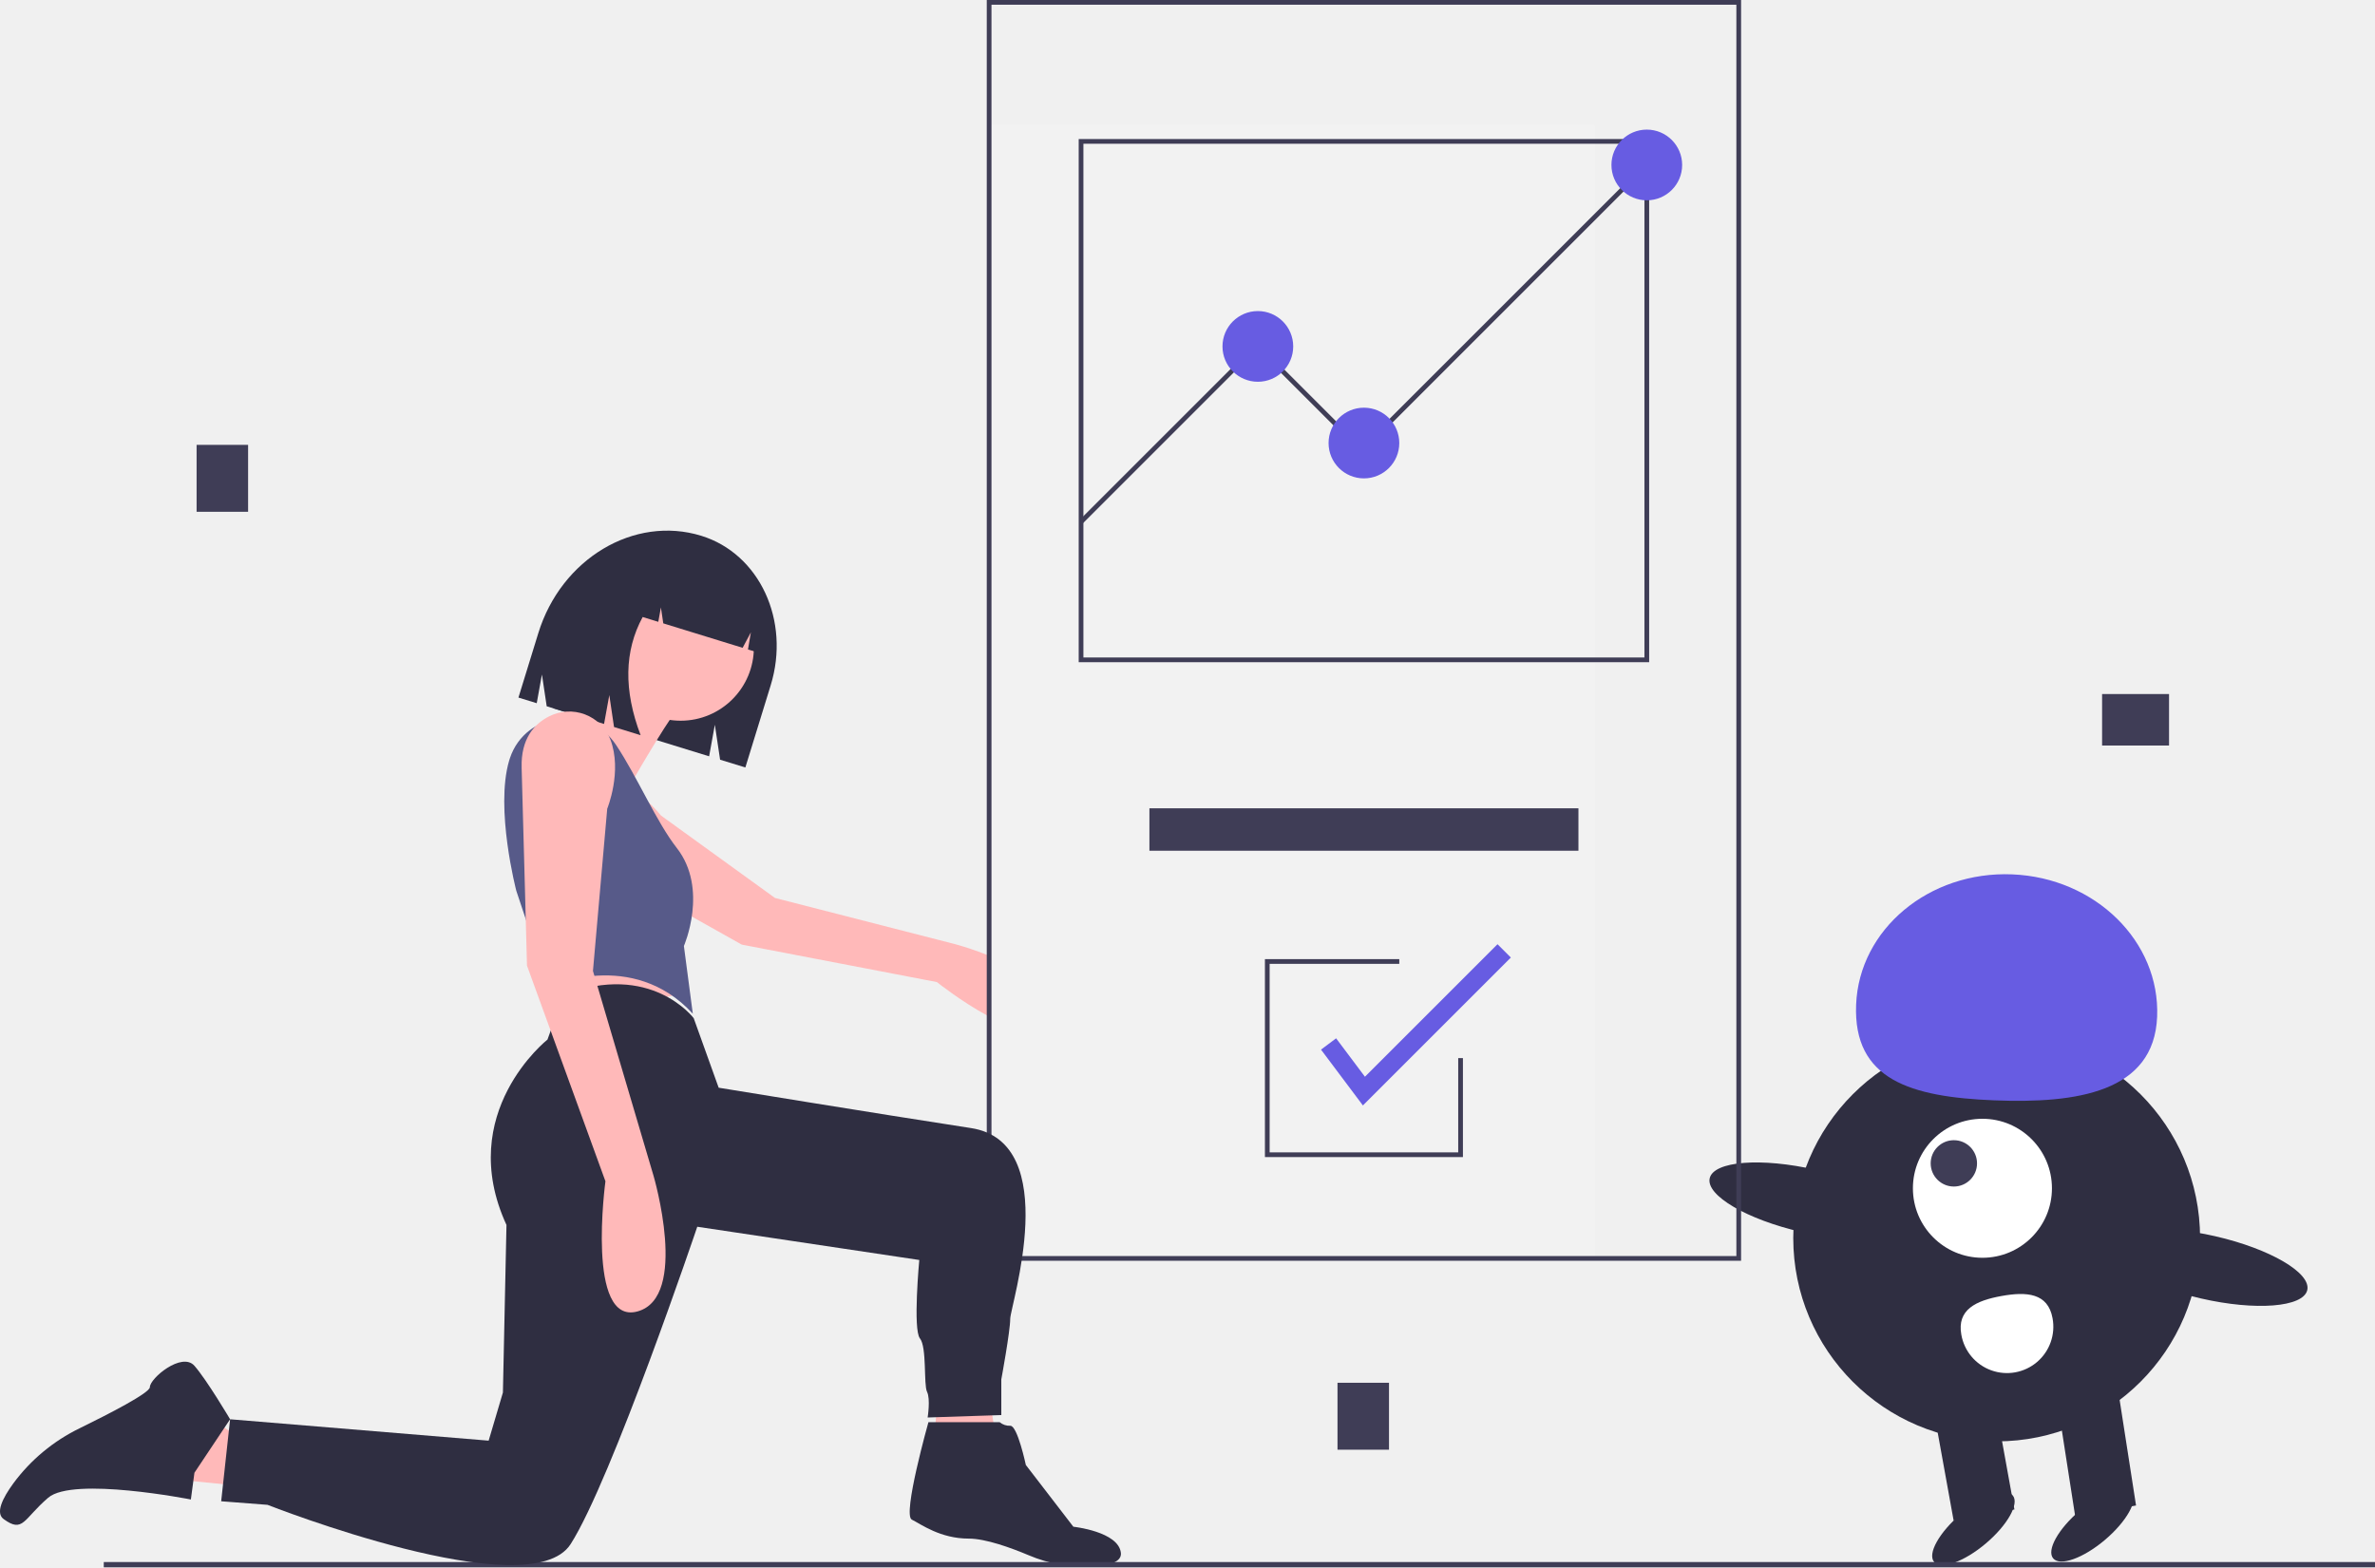
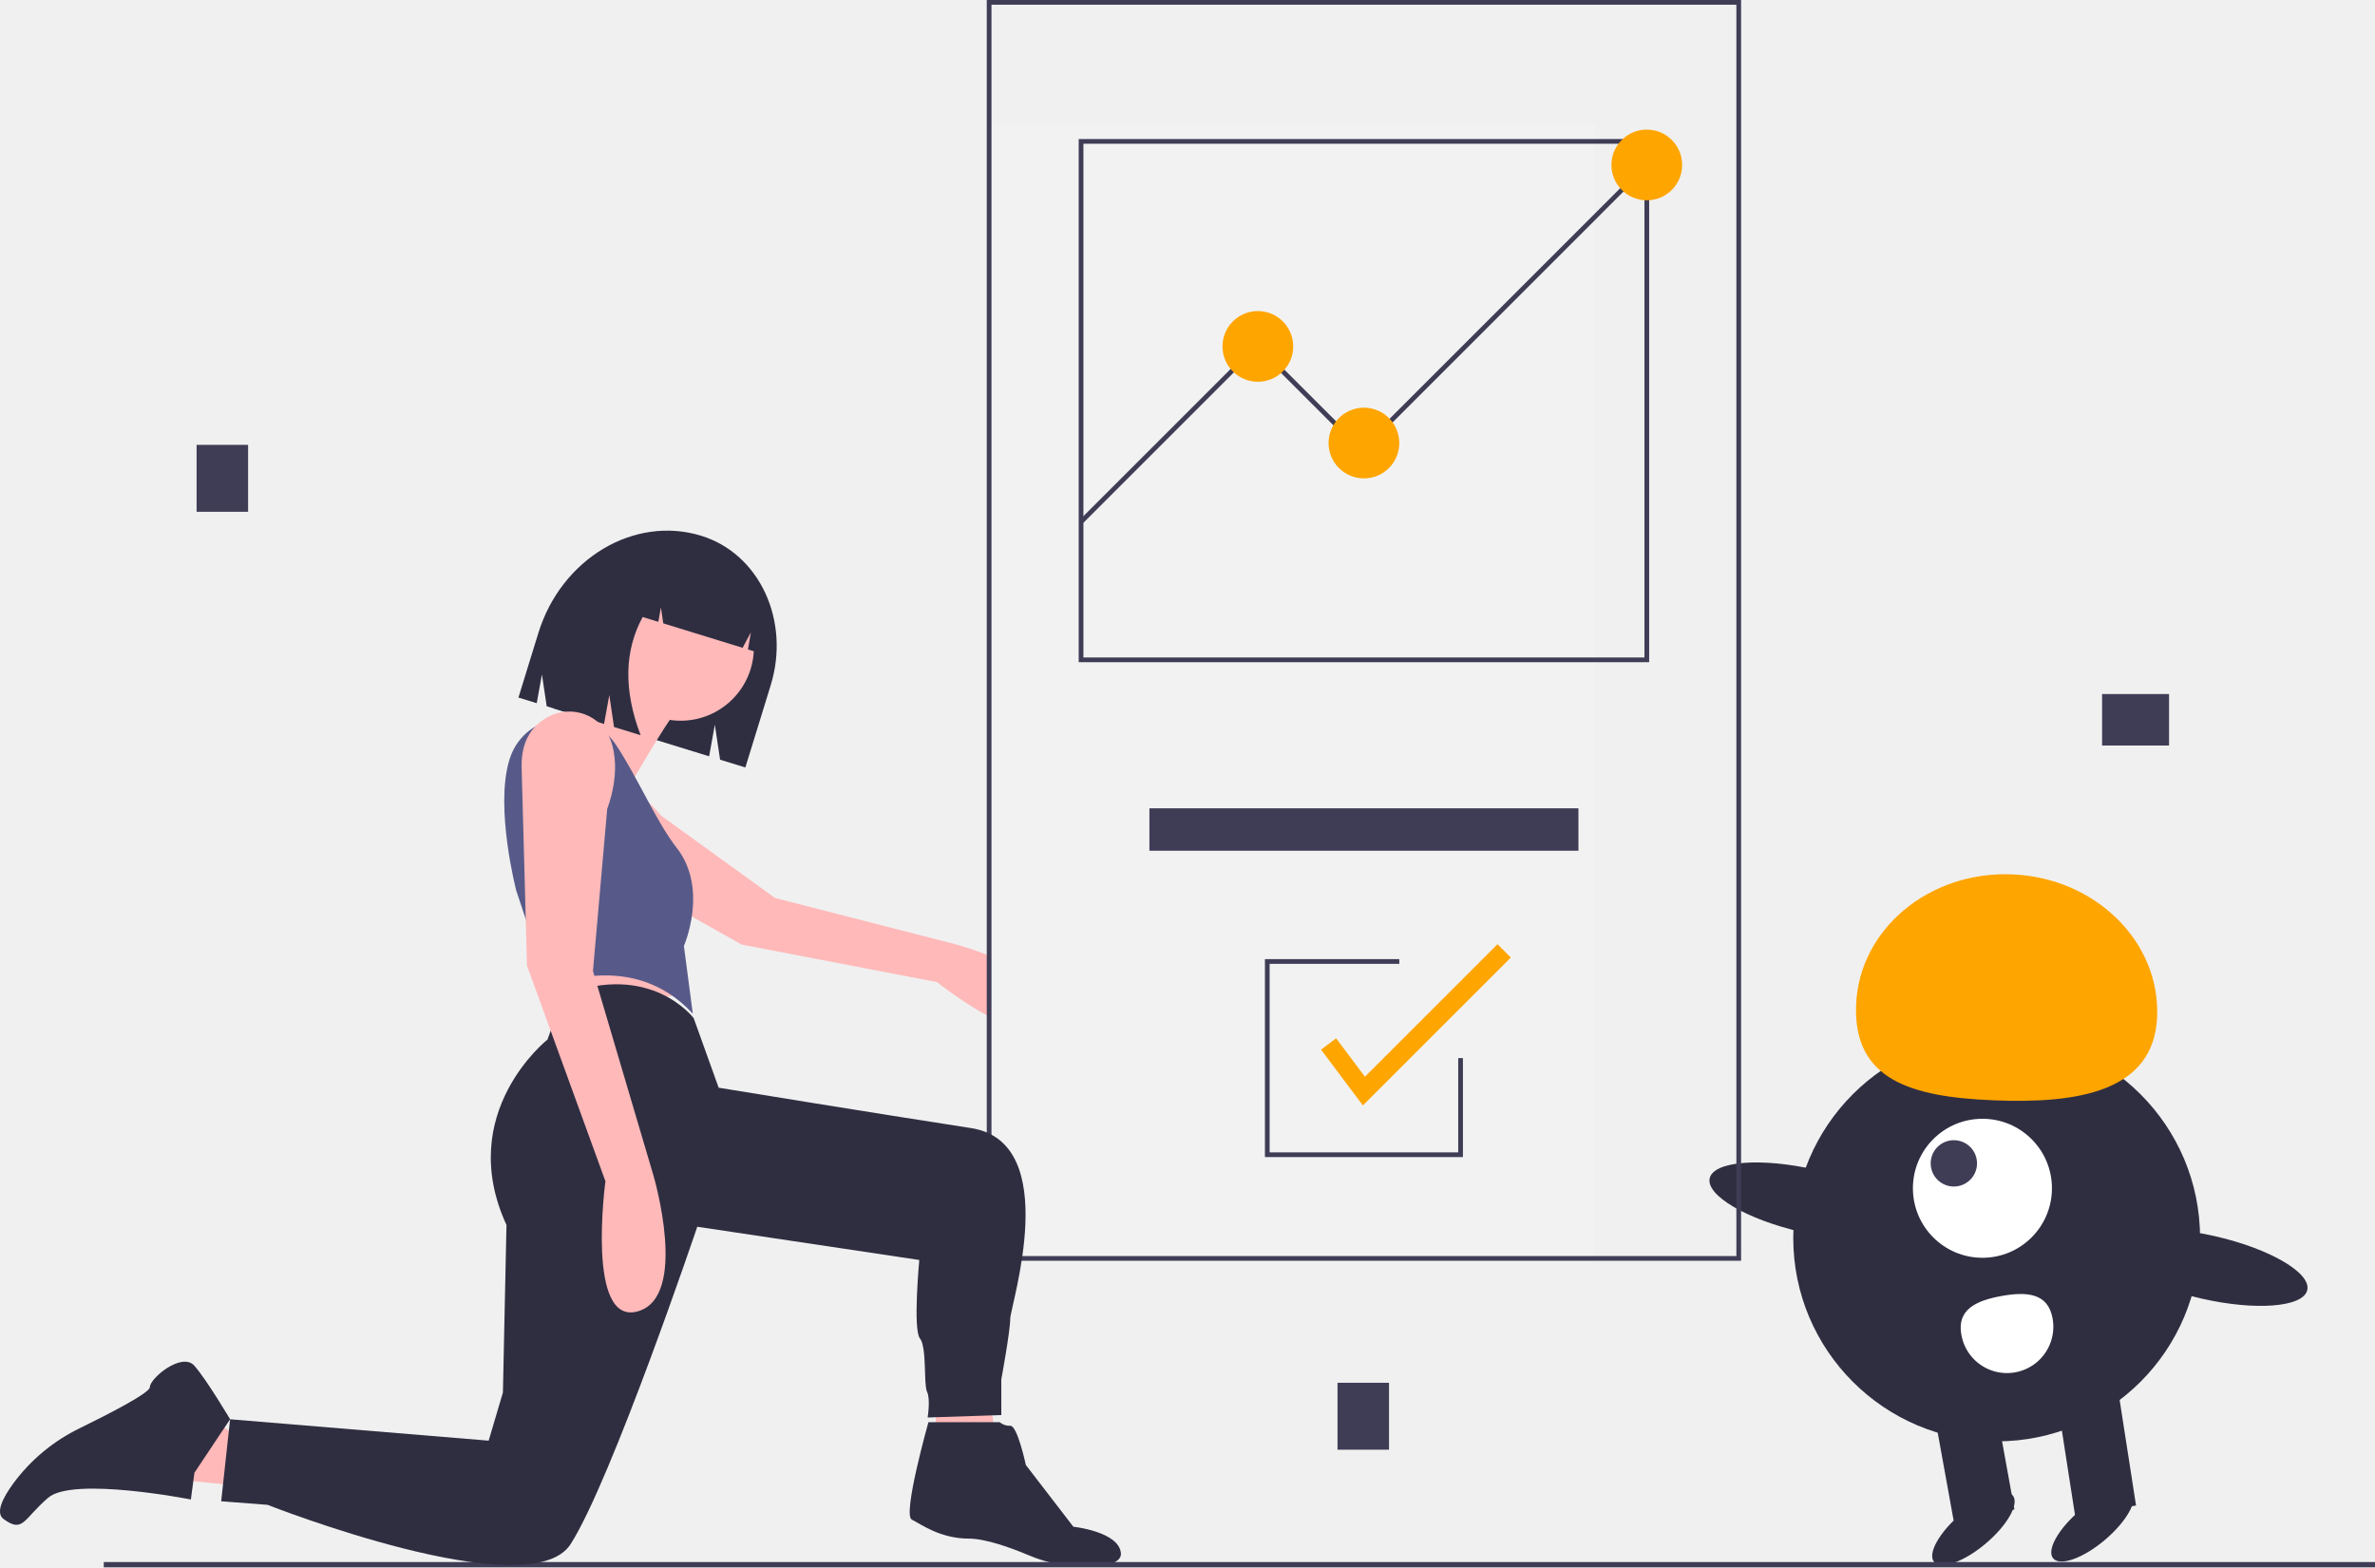
<svg xmlns="http://www.w3.org/2000/svg" id="b0aebea8-1e8f-45ac-97f3-8a58c1a50945" data-name="Layer 1" width="1007.529" height="665.082" viewBox="0 0 1007.529 665.082">
  <rect x="83.401" y="188.773" width="21.846" height="28.4" fill="#3f3d56" />
  <rect x="567.401" y="586.773" width="21.846" height="28.4" fill="#3f3d56" />
  <rect x="991.267" y="408.694" width="21.846" height="28.4" transform="translate(1328.849 -696.7558) rotate(90)" fill="#3f3d56" />
  <circle cx="847.031" cy="525.346" r="86.292" fill="#2f2e41" />
  <polygon points="880.36 643.515 906.156 638.845 897.789 584.981 871.993 589.651 880.36 643.515" fill="#2f2e41" />
  <rect x="920.61" y="713.739" width="26.215" height="46.969" transform="translate(1887.591 1178.871) rotate(169.7389)" fill="#2f2e41" />
  <ellipse cx="933.402" cy="766.142" rx="21.846" ry="8.192" transform="translate(-370.2555 667.2654) rotate(-40.26106)" fill="#2f2e41" />
  <ellipse cx="983.92" cy="764.643" rx="21.846" ry="8.192" transform="translate(-357.3196 699.5582) rotate(-40.26106)" fill="#2f2e41" />
  <circle cx="840.99" cy="504.238" r="29.492" fill="#fff" />
  <circle cx="828.869" cy="493.667" r="9.831" fill="#3f3d56" />
-   <path d="M1011.339,548.928c1.298-31.947-26.236-59.006-61.498-60.438s-64.899,23.304-66.197,55.251,23.214,39.205,58.476,40.638S1010.041,580.875,1011.339,548.928Z" transform="translate(-96.23549 -117.4591)" fill="#675ce2" />
+   <path d="M1011.339,548.928c1.298-31.947-26.236-59.006-61.498-60.438s-64.899,23.304-66.197,55.251,23.214,39.205,58.476,40.638S1010.041,580.875,1011.339,548.928Z" transform="translate(-96.23549 -117.4591)" fill="#ffa500" />
  <ellipse cx="863.588" cy="627.084" rx="13.545" ry="43.146" transform="translate(-36.82468 1211.278) rotate(-77.0899)" fill="#2f2e41" />
  <ellipse cx="1032.976" cy="655.253" rx="13.545" ry="43.146" transform="translate(67.26168 1398.26) rotate(-77.0899)" fill="#2f2e41" />
  <path d="M966.967,676.812a19.662,19.662,0,1,1-38.694,7.005c-1.934-10.685,6.327-14.466,17.012-16.4S965.033,666.127,966.967,676.812Z" transform="translate(-96.23549 -117.4591)" fill="#fff" />
  <polygon points="398.526 582.508 395.526 621.508 424.526 624.508 417.526 577.508 398.526 582.508" fill="#ffb9b9" />
  <path d="M393.723,344.814l0,0c24.719,7.617,37.905,36.031,29.451,63.464l-10.74,34.854-10.719-3.303-2.226-14.826-2.428,13.392-68.9-21.232-2.024-13.478-2.207,12.174-7.757-2.391,8.433-27.366C334.332,354.533,365.277,336.048,393.723,344.814Z" transform="translate(-96.23549 -117.4591)" fill="#2f2e41" />
  <path d="M355.331,449.425a16.232,16.232,0,0,0-18.852,14.93c-.431,6.043,1.655,13.117,11.022,18.356,20.008,11.19,63.396,35.585,63.396,35.585l82.784,15.899s41.833,33.381,47.075,14.395S501.06,518.012,501.06,518.012l-76.054-19.505-48.461-35.052S367.665,451.602,355.331,449.425Z" transform="translate(-96.23549 -117.4591)" fill="#ffb9b9" />
  <polygon points="232.636 409.747 240.956 433.196 290.881 421.093 278.021 403.695 232.636 409.747" fill="#ffb9b9" />
  <polygon points="99.125 630.247 61.304 626.464 87.779 600.746 106.69 613.605 99.125 630.247" fill="#ffb9b9" />
  <circle cx="288.744" cy="274.77" r="31.063" fill="#ffb9b9" />
  <path d="M360.641,397.099s-17.398,20.424-26.475,23.449-31.77,31.77-20.424,50.681,52.95-4.539,52.95-4.539l-1.513-18.911s17.398-30.257,21.18-32.527S360.641,397.099,360.641,397.099Z" transform="translate(-96.23549 -117.4591)" fill="#ffb9b9" />
  <path d="M357.617,433.621c-11.566-17.413-38.393-14.298-45.047,5.519q-.178.529-.34,1.076c-6.051,20.424,3.026,55.22,3.026,55.22L328.871,536.283s35.552-16.642,61.271,11.346L386.36,518.885s10.59-24.206-3.026-41.604C374.669,466.209,366.616,447.171,357.617,433.621Z" transform="translate(-96.23549 -117.4591)" fill="#575a89" />
  <path d="M178.719,742.411l-1.513,11.346s-49.925-9.834-60.515-.756-10.59,15.129-18.911,9.077c-3.536-2.572-.514-8.833,4.13-15.182a76.424,76.424,0,0,1,28.166-23.387c12.484-6.112,29.731-14.993,29.731-17.407,0-3.782,13.616-15.129,18.911-9.077s15.129,22.693,15.129,22.693Z" transform="translate(-96.23549 -117.4591)" fill="#2f2e41" />
  <path d="M490.092,720.968s-11.088,39.311-7.056,41.327,12.096,8.064,24.191,8.064c7.147,0,17.814,3.871,25.345,7.039a61.095,61.095,0,0,0,27.847,4.79c6.349-.437,11.747-1.926,11.318-5.781-1.008-9.072-20.159-11.088-20.159-11.088L531.419,739.111s-3.528-16.632-6.552-16.632a6.622,6.622,0,0,1-4.536-1.512Z" transform="translate(-96.23549 -117.4591)" fill="#2f2e41" />
  <path d="M376.782,354.576a24.563,24.563,0,0,1,21.434-3.744l.879.271c16.943,5.221,25.953,24.785,20.125,43.696l0,0-5.677-1.749,1.234-7.261-3.495,6.564-33.67-10.376-1.002-6.773-1.114,6.121-6.624-2.041q-11.732,21.597-.868,50.157l-11.284-3.477-2.003-13.546-2.228,12.243-21.509-6.628,4.138-28.462C341.386,369.23,358.518,355.625,376.782,354.576Z" transform="translate(-96.23549 -117.4591)" fill="#2f2e41" />
  <rect x="419.608" y="53" width="257" height="481" fill="#f2f2f2" />
  <path d="M834.843,652.459h-320v-535h320Zm-318-2h316v-531h-316Z" transform="translate(-96.23549 -117.4591)" fill="#3f3d56" />
  <rect x="44.019" y="662.841" width="963.51" height="2.241" fill="#3f3d56" />
  <path d="M795.843,398.459h-242v-222h242Zm-240-2h238v-218h-238Z" transform="translate(-96.23549 -117.4591)" fill="#3f3d56" />
  <polygon points="459.315 222.139 457.901 220.725 533.324 145.302 577.608 189.586 697.401 69.793 698.815 71.207 577.608 192.414 533.324 148.13 459.315 222.139" fill="#3f3d56" />
-   <circle cx="533.608" cy="147" r="15" fill="#675ce2" />
-   <circle cx="578.608" cy="188" r="15" fill="#675ce2" />
-   <circle cx="698.608" cy="70" r="15" fill="#675ce2" />
+   <circle cx="533.608" cy="147" r="15" fill="#ffa500" />
+   <circle cx="578.608" cy="188" r="15" fill="#ffa500" />
+   <circle cx="698.608" cy="70" r="15" fill="#ffa500" />
  <rect x="487.608" y="343" width="182" height="18" fill="#3f3d56" />
  <polygon points="620.608 491 536.608 491 536.608 407 593.608 407 593.608 409 538.608 409 538.608 489 618.608 489 618.608 449 620.608 449 620.608 491" fill="#3f3d56" />
-   <polygon points="578.175 469.09 560.408 445.4 566.808 440.6 579.041 456.91 635.28 400.672 640.936 406.328 578.175 469.09" fill="#675ce2" />
+   <polygon points="578.175 469.09 560.408 445.4 566.808 440.6 579.041 456.91 635.28 400.672 640.936 406.328 578.175 469.09" fill="#ffa500" />
  <path d="M390.52,549.52s-18.154-24.206-55.22-9.834l-6.808,18.911s-39.334,31.014-17.398,78.669L309.582,708.371l-6.051,20.424-109.683-9.077-3.782,34.796L209.733,756.026s111.196,43.873,128.593,16.642S392.033,638.023,392.033,638.023l94.182,14.103s-2.756,29.475.269,33.257,1.513,19.667,3.026,22.693.252,10.891.252,10.891l31.249-1.032V702.807s3.782-20.424,3.782-25.719,22.693-74.887-16.642-80.938-107.041-17.129-107.041-17.129Z" transform="translate(-96.23549 -117.4591)" fill="#2f2e41" />
  <path d="M355.179,431.285a18.753,18.753,0,0,0-25.979-9.852c-6.249,3.153-12.029,9.413-11.675,21.809.756,26.475,2.269,83.964,2.269,83.964l33.283,91.528s-8.321,61.271,13.616,55.22,6.808-57.489,6.808-57.489L347.782,529.475l6.051-68.835S360.328,444.808,355.179,431.285Z" transform="translate(-96.23549 -117.4591)" fill="#ffb9b9" />
</svg>
